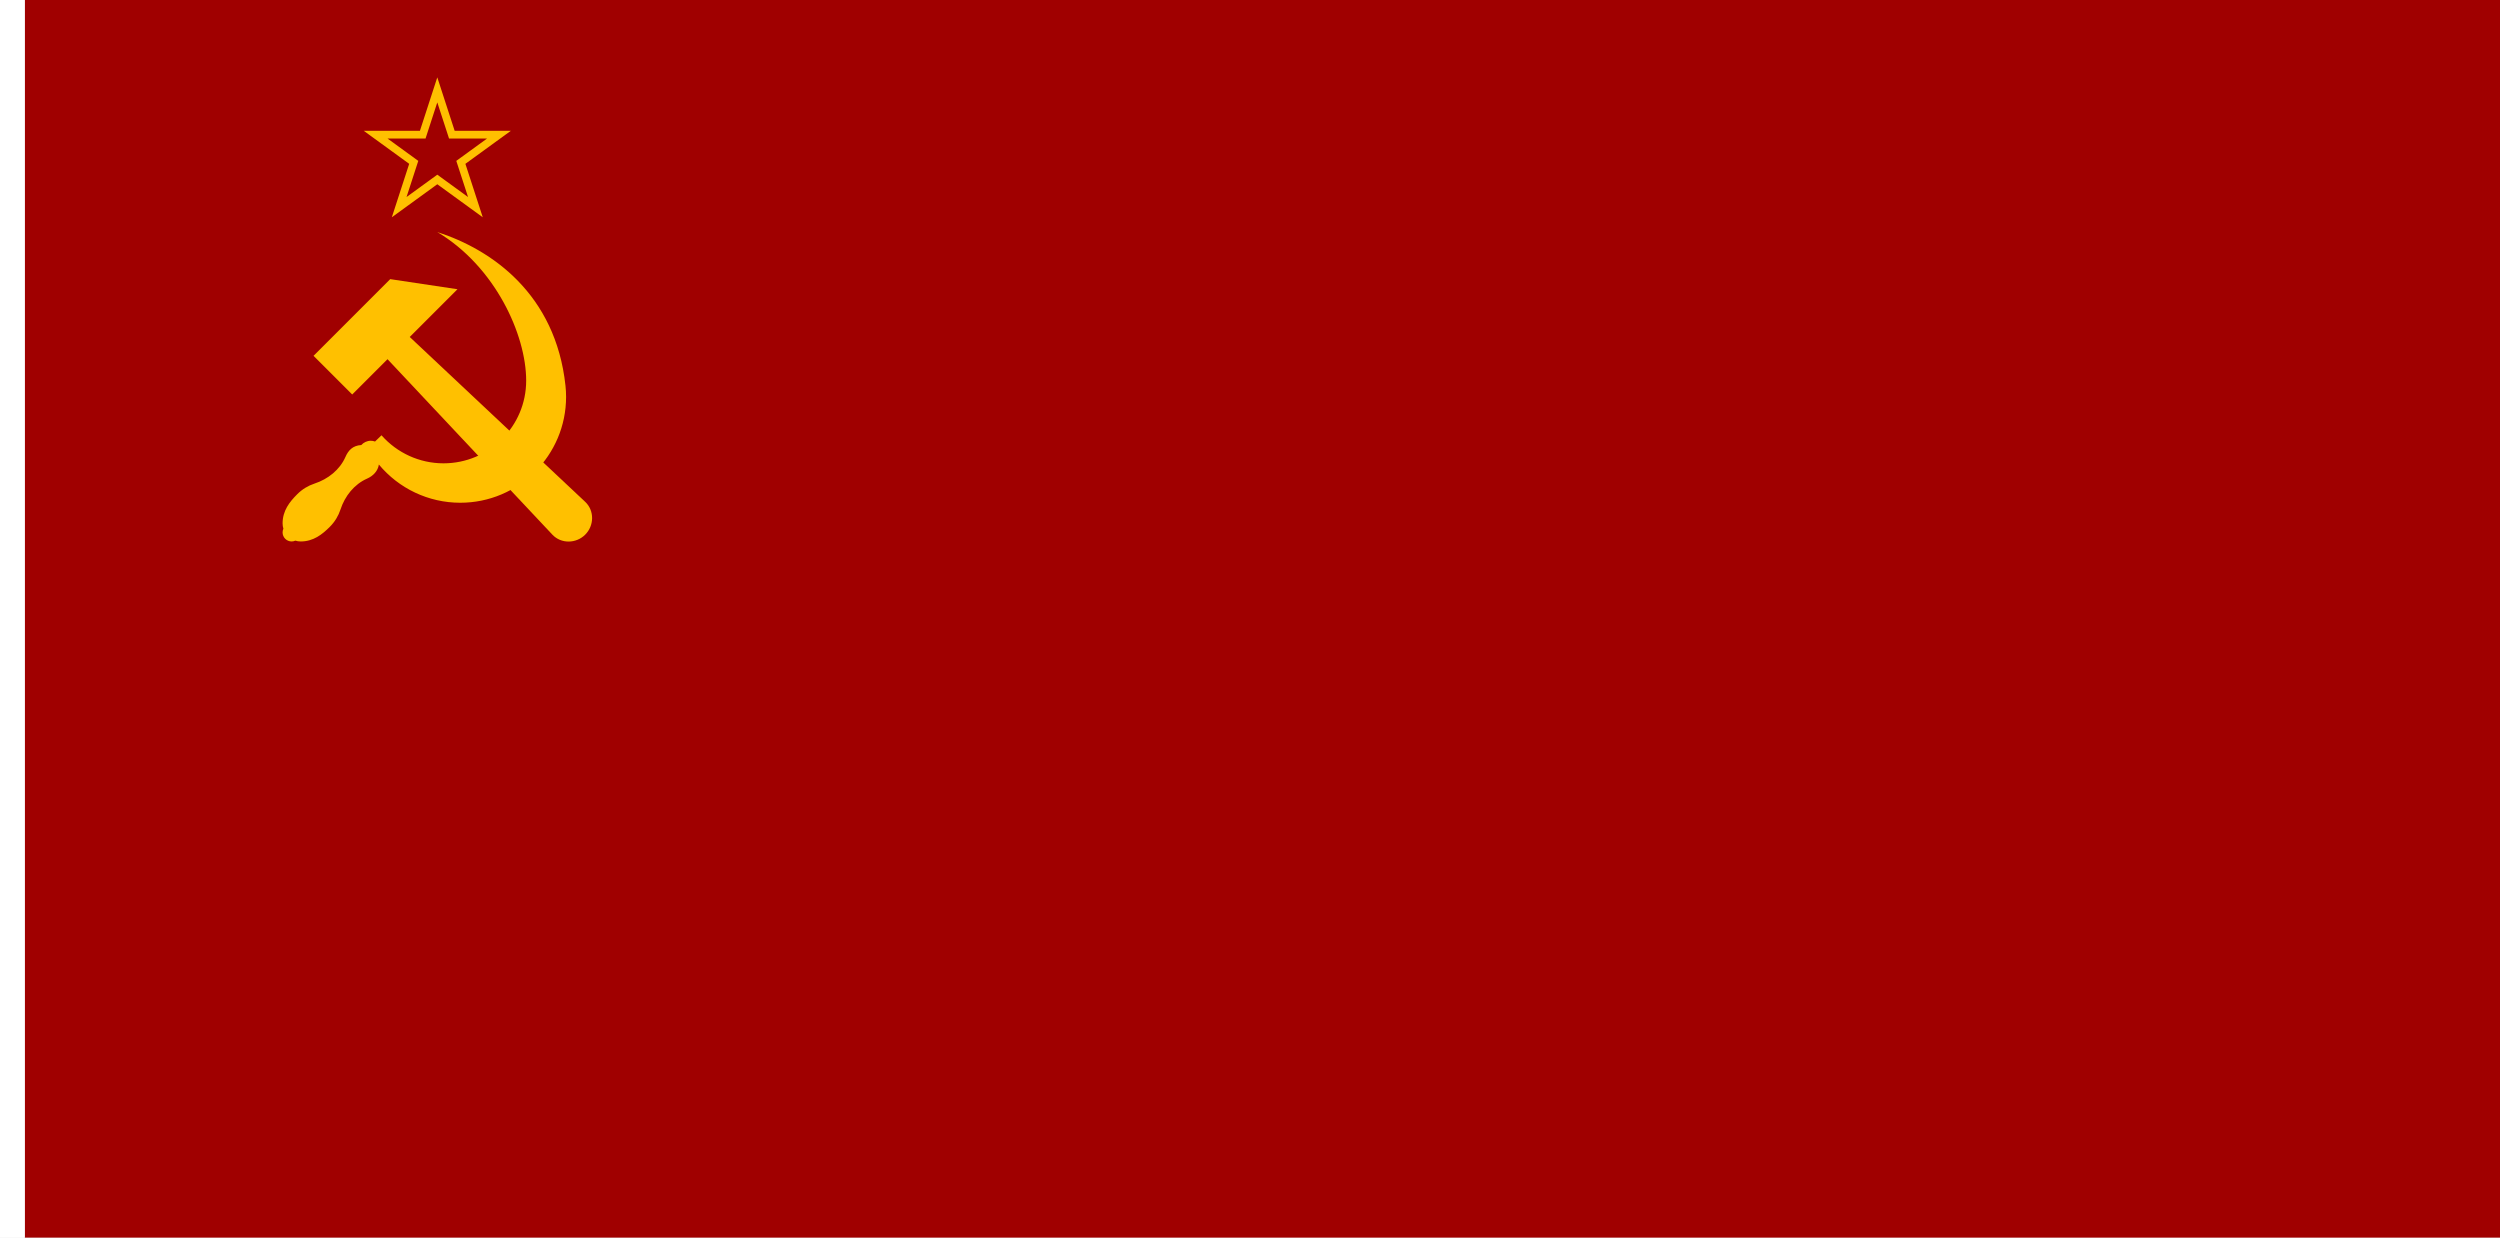
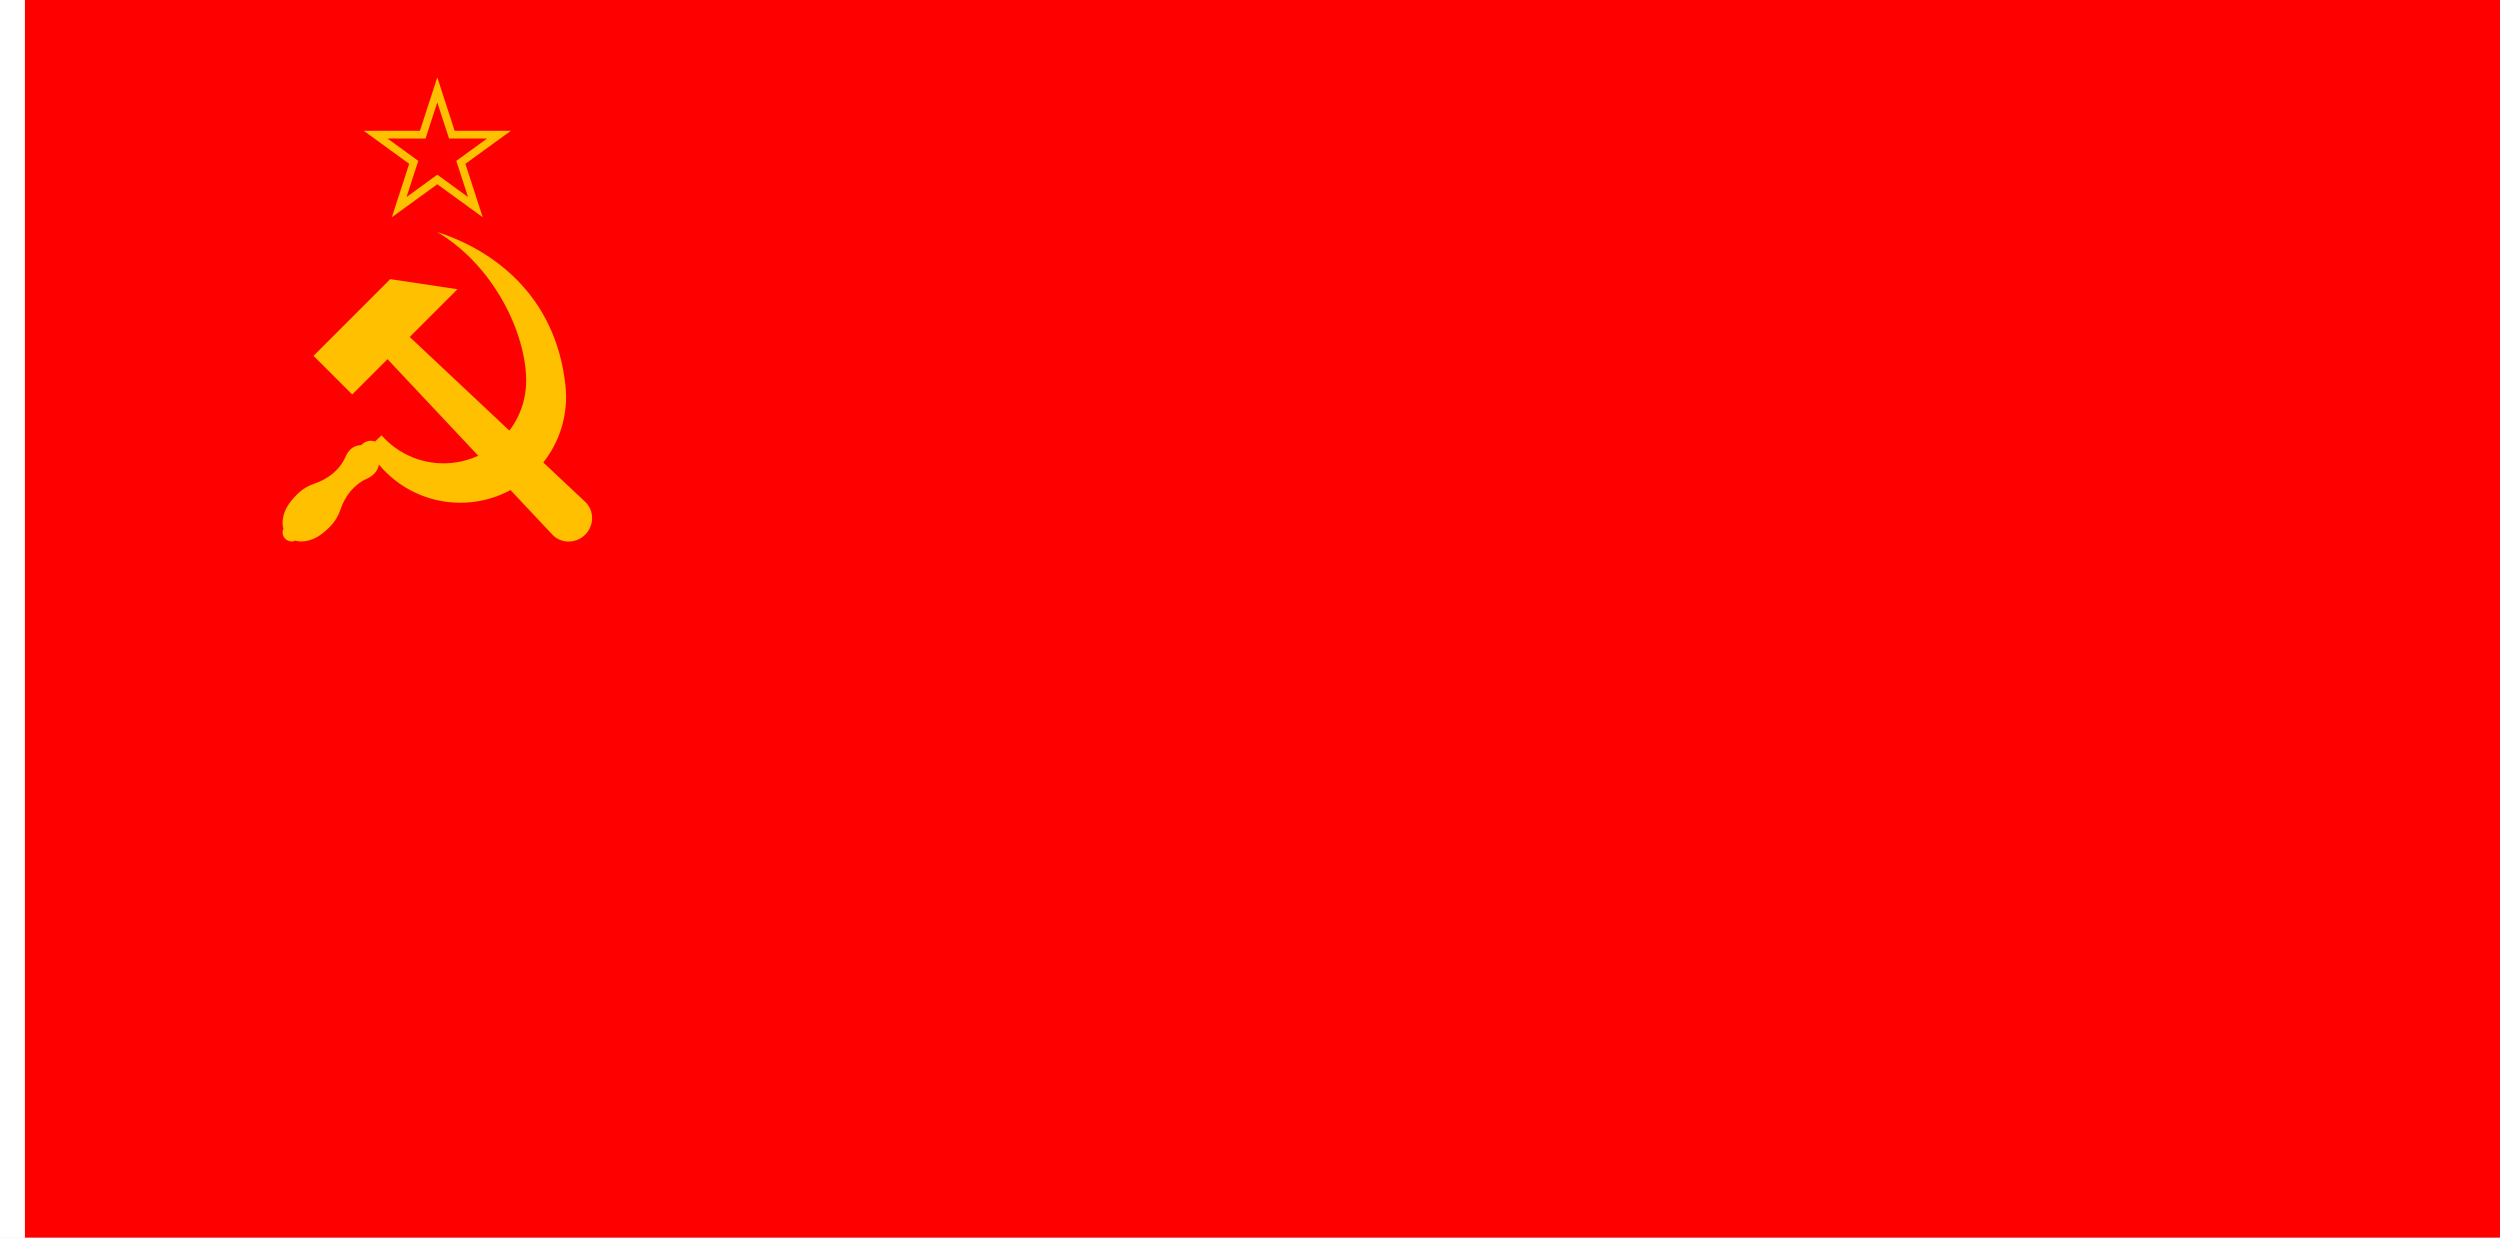
<svg xmlns="http://www.w3.org/2000/svg" width="3636" height="1800" viewBox="0 0 962.025 476.25" version="1.1" id="svg8">
  <defs id="defs2" />
  <g id="layer1" transform="translate(112.3345,-299.2679)">
-     <path id="path822" d="m 849.69,775.518 h -952.5 v -476.25 h 952.5 z" style="fill:#a00000;fill-opacity:1;stroke:none;stroke-width:1.547px;stroke-linecap:butt;stroke-linejoin:miter;stroke-opacity:1" />
+     <path id="path822" d="m 849.69,775.518 h -952.5 v -476.25 h 952.5 z" style="fill:#ff0000;fill-opacity:1;stroke:none;stroke-width:1.547px;stroke-linecap:butt;stroke-linejoin:miter;stroke-opacity:1" />
    <g id="g1" style="stroke:none;fill:#ffc000;fill-opacity:1">
      <path style="fill:#ffc000;fill-opacity:1;fill-rule:evenodd;stroke:none;stroke-width:0.265;stroke-linecap:round;stroke-linejoin:round;stroke-miterlimit:4;stroke-dasharray:none;stroke-dashoffset:0;stroke-opacity:1" d="m 55.94,388.565 c 22.256,13.256 34.193,39.496 34.203,57.162 0.01,17.581 -14.253,31.844 -31.834,31.834 -9.125,-0.005 -17.804,-3.945 -23.835,-10.792 l -2.488,2.402 c -0.519,-0.19 -1.077,-0.298 -1.661,-0.298 -1.389,5.3e-4 -2.761,0.656 -3.626,1.644 -3.36,0.213 -5.002,2.088 -6.101,4.586 -2.176,4.945 -6.711,8.551 -11.91,10.251 -2.43,0.795 -4.713,2.163 -6.645,4.095 -2.941,2.941 -5.634,6.332 -5.634,11.216 0,0.715 0.109,1.406 0.309,2.055 -0.203,0.448 -0.309,0.934 -0.309,1.426 -0.001,1.923 1.558,3.482 3.481,3.481 0.491,-2.6e-4 0.976,-0.107 1.424,-0.31 0.65,0.201 1.341,0.31 2.057,0.31 4.884,-1e-5 8.275,-2.693 11.217,-5.634 1.932,-1.932 3.3,-4.215 4.094,-6.645 1.7,-5.199 5.306,-9.734 10.251,-11.91 2.296,-1.01 4.166,-2.898 4.523,-5.421 7.648,9.209 19.068,14.706 31.289,14.713 22.509,0.012 40.758,-18.247 40.756,-40.756 -1.4e-4,-1.449 -0.081,-2.887 -0.234,-4.31 -3.792,-35.226 -28.339,-52.336 -49.326,-59.099 z" id="circle2045-0" />
      <path style="fill:#ffc000;fill-opacity:1;fill-rule:evenodd;stroke:none;stroke-width:0.265;stroke-linecap:round;stroke-linejoin:round;stroke-miterlimit:4;stroke-dasharray:none;stroke-dashoffset:0;stroke-opacity:1" d="m 112.856,492.383 c 3.594,3.377 3.487,9.141 0,12.628 -3.487,3.487 -9.251,3.594 -12.628,0 L 36.783,437.488 23.198,451.073 8.315,436.19 37.822,406.683 63.705,410.565 45.332,428.939 Z" id="path891" />
      <path id="path830" d="m 55.94,329.033 -6.683,20.568 H 27.632 l 17.496,12.711 -6.683,20.568 17.496,-12.711 17.496,12.711 -6.683,-20.568 17.496,-12.711 H 62.623 Z m -4.521,23.545 4.521,-13.912 4.52,13.912 h 14.627 l -11.834,8.598 4.521,13.912 -11.834,-8.598 -11.836,8.598 4.521,-13.912 -11.834,-8.598 z" style="color:#000000;font-style:normal;font-variant:normal;font-weight:normal;font-stretch:normal;font-size:medium;line-height:normal;font-family:sans-serif;font-variant-ligatures:normal;font-variant-position:normal;font-variant-caps:normal;font-variant-numeric:normal;font-variant-alternates:normal;font-feature-settings:normal;text-indent:0;text-align:start;text-decoration:none;text-decoration-line:none;text-decoration-style:solid;text-decoration-color:#000000;letter-spacing:normal;word-spacing:normal;text-transform:none;writing-mode:lr-tb;direction:ltr;text-orientation:mixed;dominant-baseline:auto;baseline-shift:baseline;text-anchor:start;white-space:normal;shape-padding:0;clip-rule:nonzero;display:inline;overflow:visible;visibility:visible;isolation:auto;mix-blend-mode:normal;color-interpolation:sRGB;color-interpolation-filters:linearRGB;solid-color:#000000;solid-opacity:1;vector-effect:none;fill:#ffc000;fill-opacity:1;fill-rule:evenodd;stroke:none;stroke-width:0.265;stroke-linecap:round;stroke-linejoin:round;stroke-miterlimit:4;stroke-dasharray:none;stroke-dashoffset:0;stroke-opacity:1;color-rendering:auto;image-rendering:auto;shape-rendering:auto;text-rendering:auto;enable-background:accumulate" />
    </g>
    <path style="fill:#ffffff;fill-opacity:1;stroke:none;stroke-width:0.512px;stroke-linecap:butt;stroke-linejoin:miter;stroke-opacity:1" d="m -102.81,299.268 h -9.525 v 476.25 h 9.525 z" id="path1079" />
  </g>
</svg>
